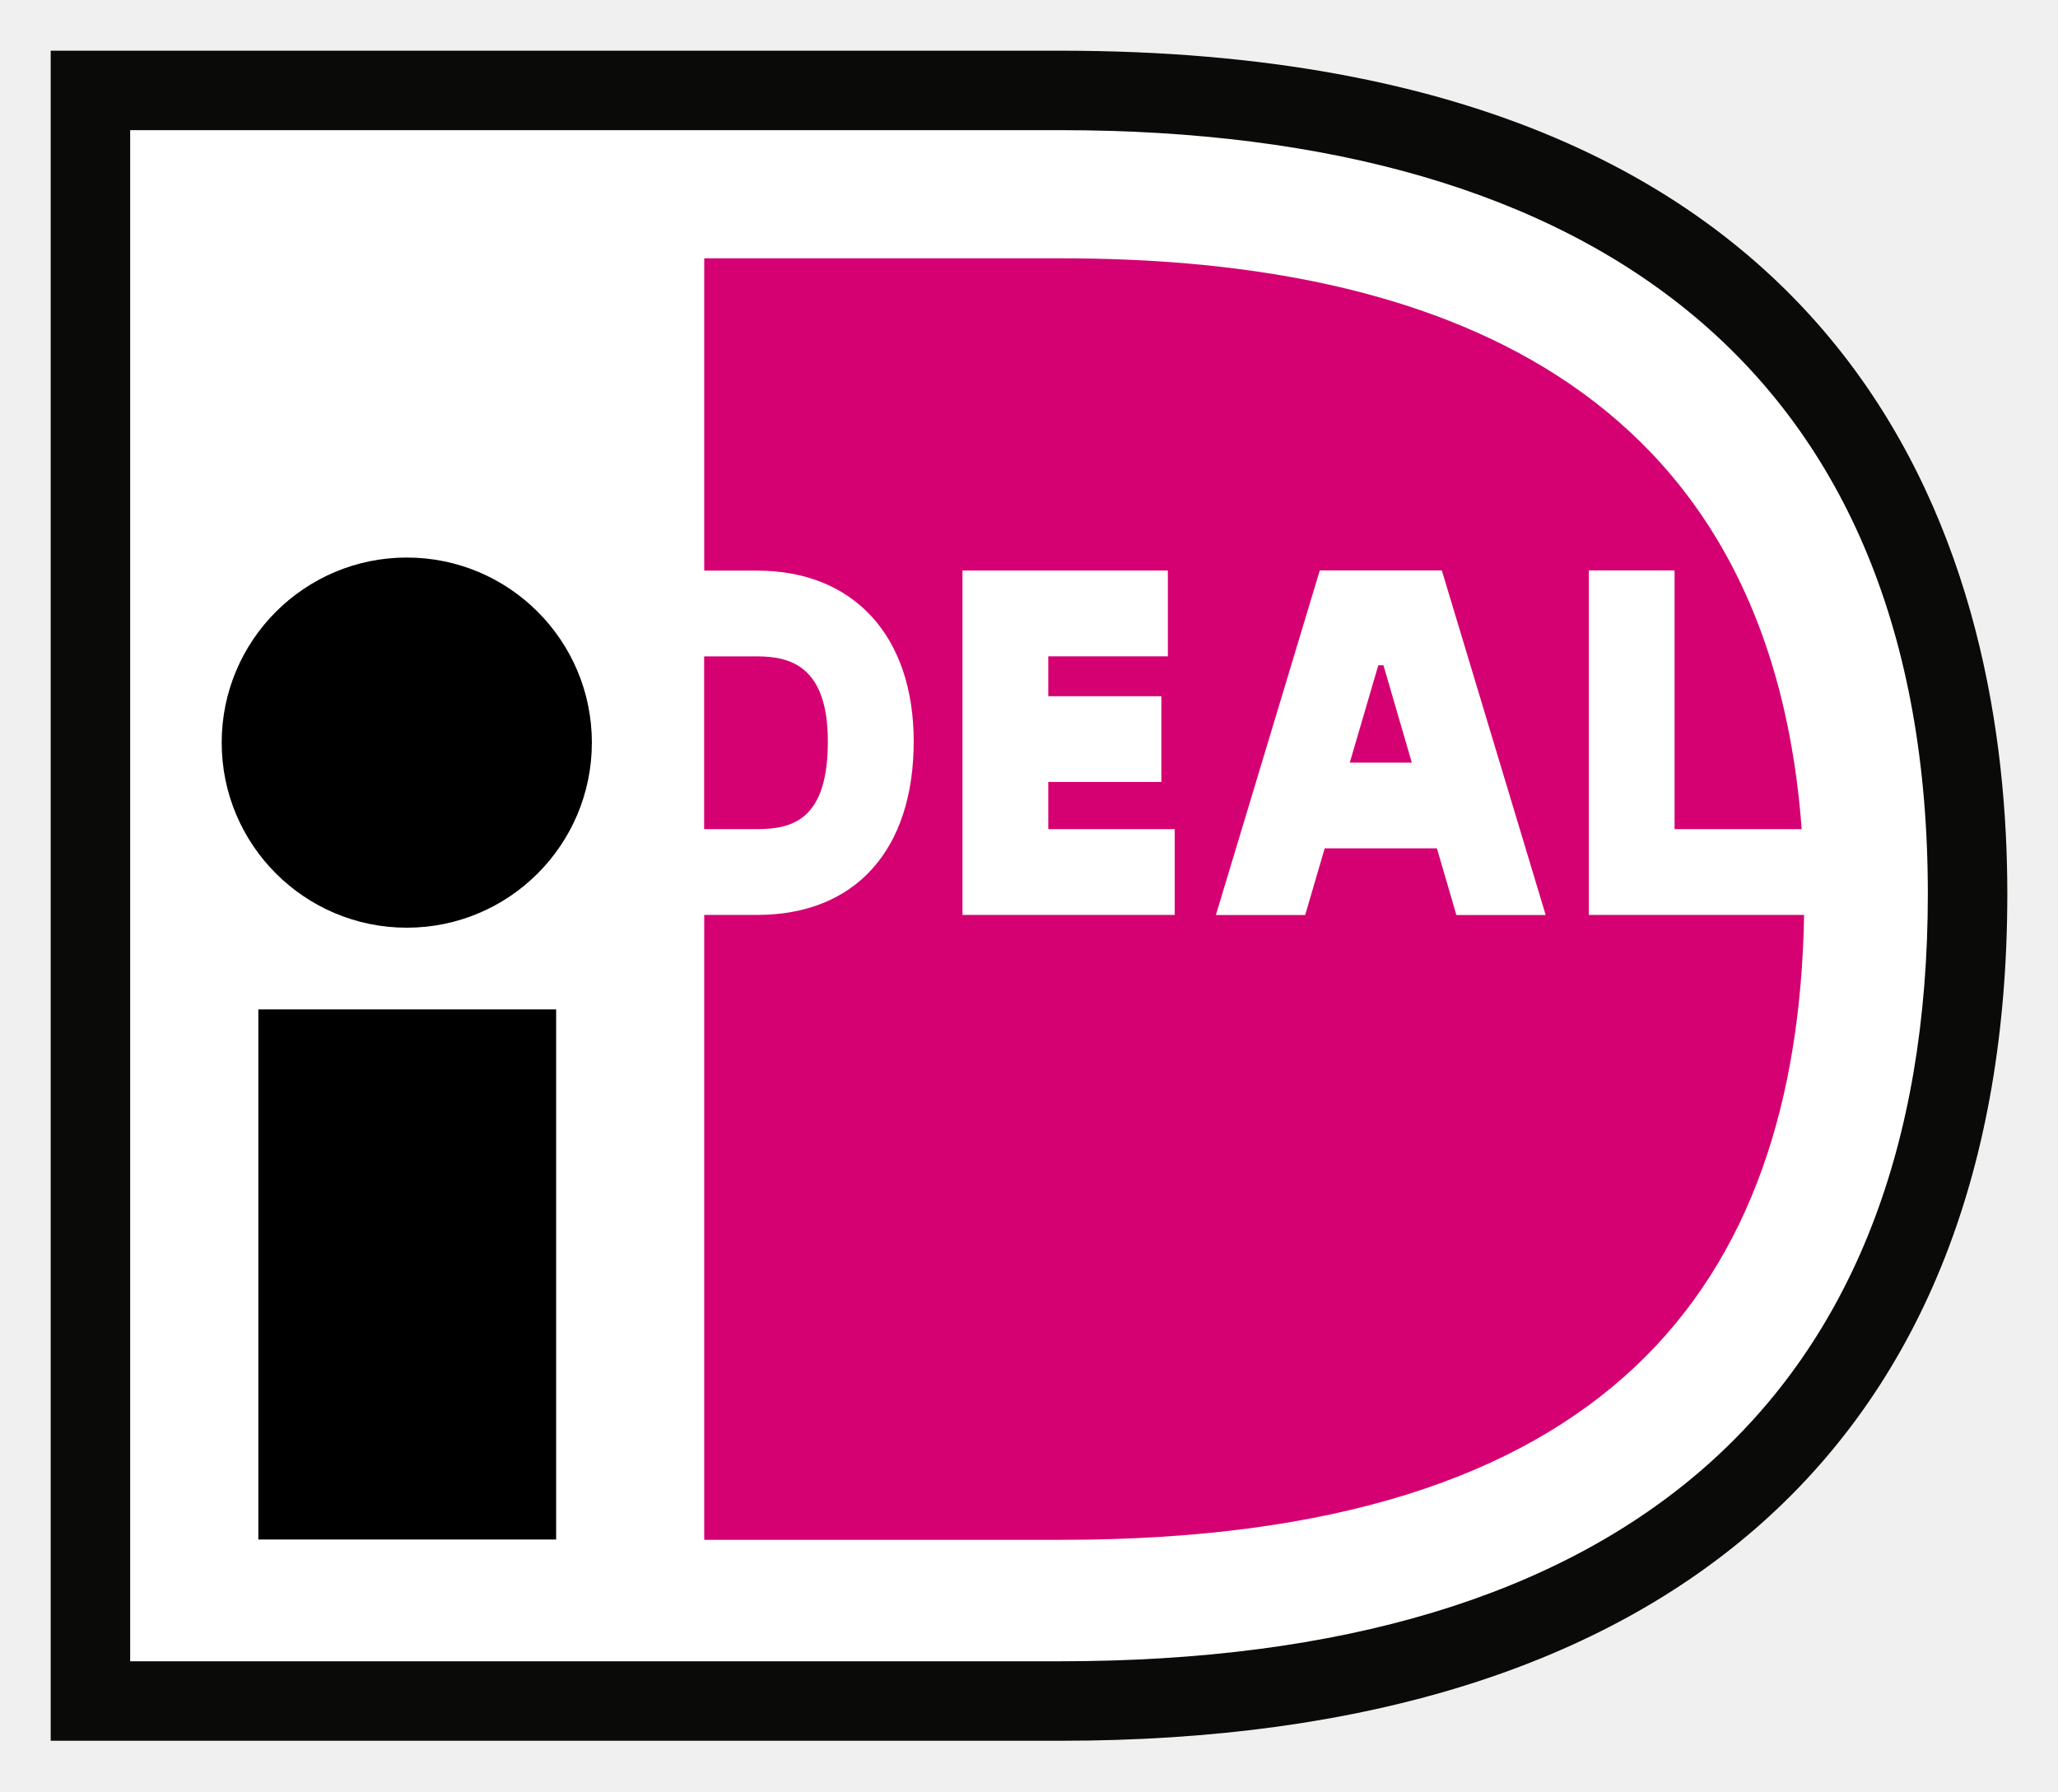
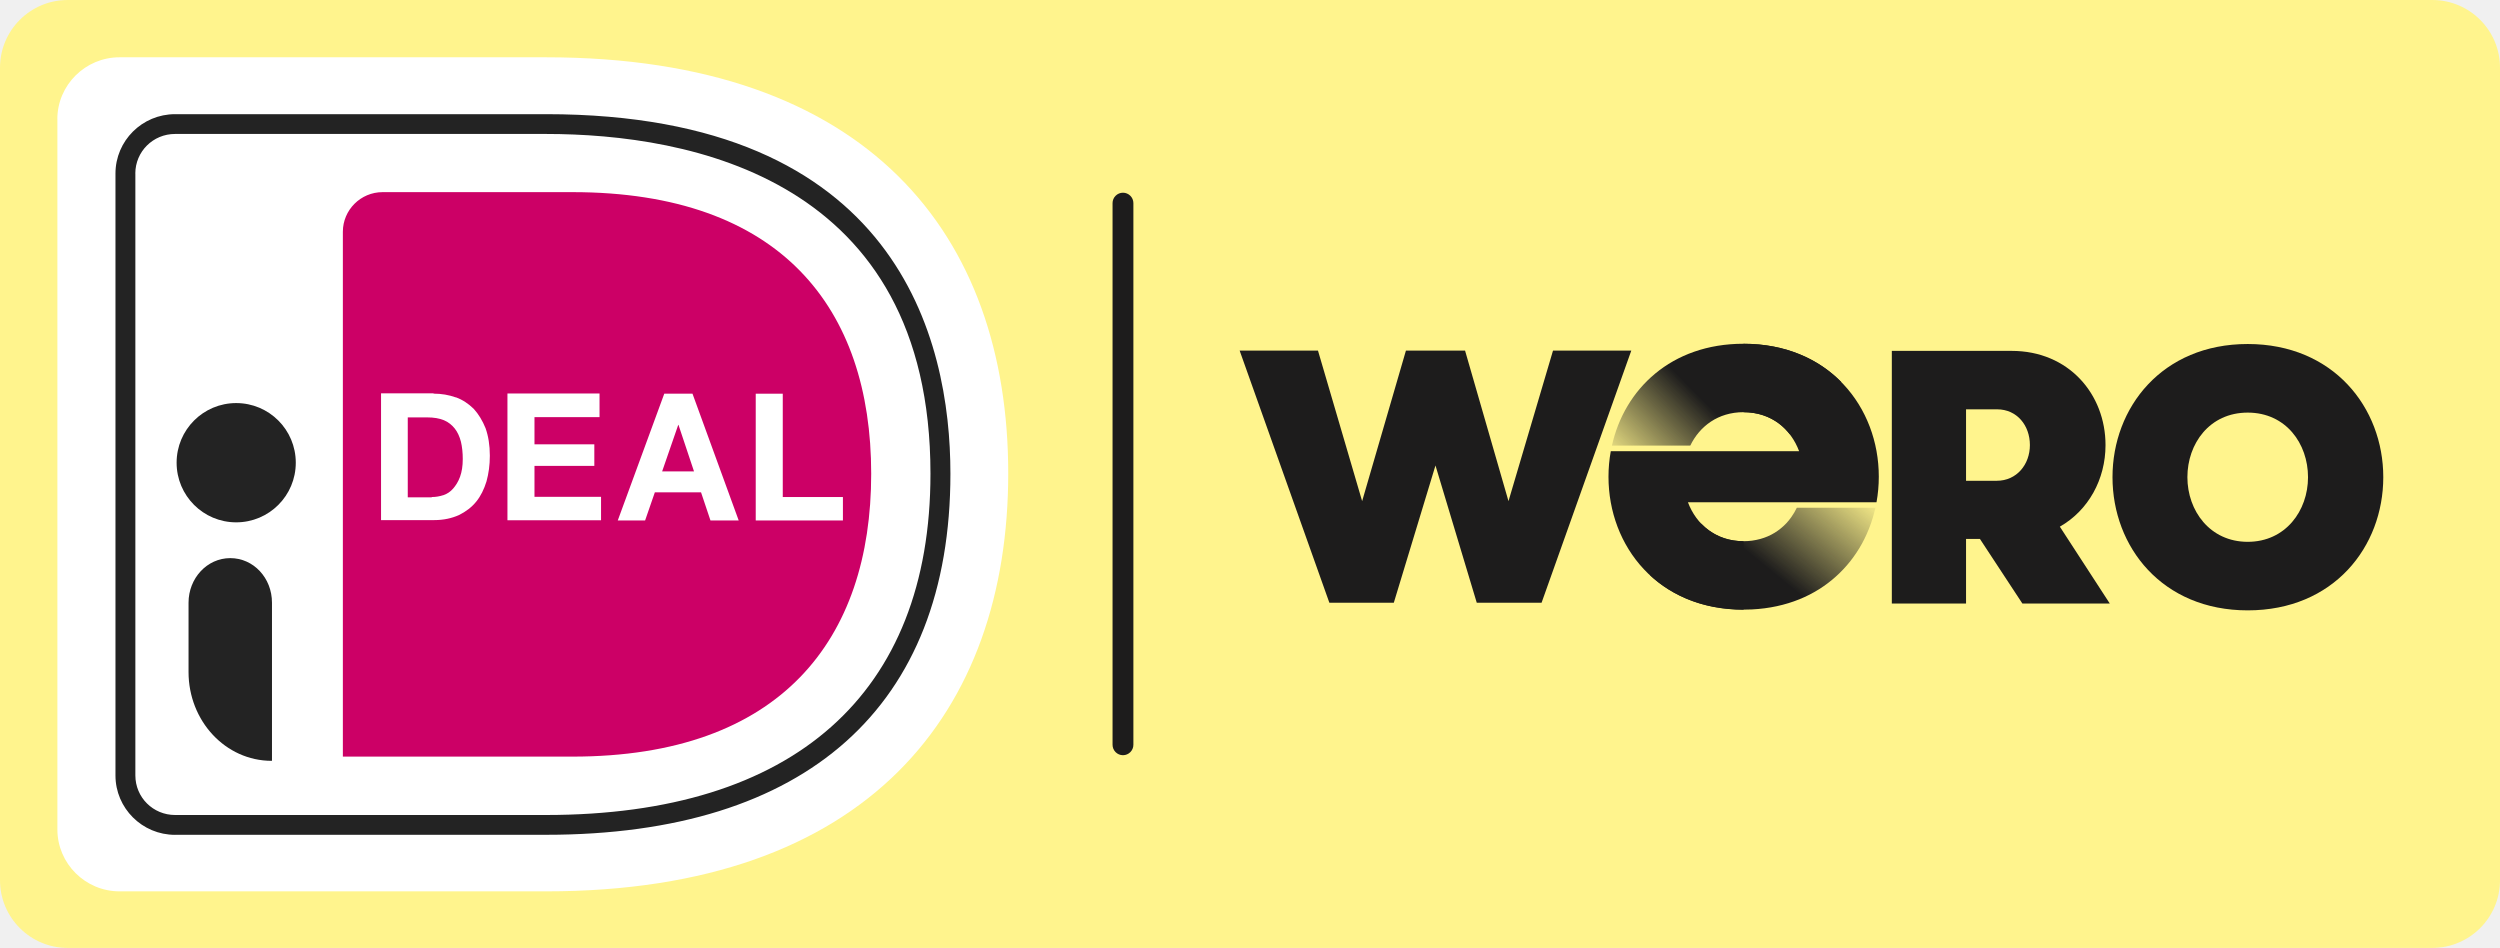
- <svg xmlns="http://www.w3.org/2000/svg" viewBox="-4.064 -4.064 164.952 143.597">
-   <path style="fill:#fff" d="M112.393 7.558 87.467 5.467 3.726 4.207v128.855h89.388l29.787-8.101 20.277-17.577 9.918-27.648V47.794L138.264 22.13z" />
-   <path d="M6.37 6.37v122.727h74.565c45.026 0 69.52-20.974 69.52-61.52 0-41.669-26.55-61.208-69.52-61.208H6.37zM80.936 0c66.03 0 75.89 42.342 75.89 67.576 0 43.782-26.95 67.893-75.89 67.893H0V0h80.935Z" style="fill:#0a0b09" />
-   <path d="M52.373 48.548v13.849h4.25c2.946 0 5.666-.852 5.666-7.033 0-6.041-3.027-6.815-5.665-6.815h-4.25zm70.906-6.887h6.876v20.736h10.189c-2.795-37.626-32.394-45.755-59.29-45.755H52.38v25.033h4.245c7.738 0 12.546 5.248 12.546 13.689 0 8.71-4.692 13.908-12.546 13.908h-4.245v50.09h28.676c43.729 0 58.947-20.308 59.484-50.09h-17.26V41.66zm-19.157 15.406h4.974l-2.274-7.805h-.413l-2.287 7.805zM93.392 69.28l8.327-27.62h9.782l8.324 27.62h-7.158l-1.56-5.343h-8.994l-1.565 5.343h-7.156zm-3.302-6.883v6.875H73.08V41.67h16.461v6.873h-9.584v3.2h9.064v6.87h-9.064v3.783H90.09z" style="fill:#d50172" />
-   <path d="M43.375 55.46c0 8.194-6.64 14.837-14.834 14.837-8.19 0-14.836-6.643-14.836-14.837 0-8.188 6.646-14.834 14.836-14.834 8.195 0 14.834 6.646 14.834 14.834m-26.733 63.879h23.87V76.847h-23.87z" />
+ <svg xmlns="http://www.w3.org/2000/svg" id="Layer_1" data-name="Layer 1" viewBox="0 0 480 182">
+   <defs>
+     <style>
+       .cls-1 {
+         fill: url(#linear-gradient);
+       }
+ 
+       .cls-1, .cls-2, .cls-3, .cls-4, .cls-5, .cls-6, .cls-7, .cls-8, .cls-9 {
+         stroke-width: 0px;
+       }
+ 
+       .cls-2, .cls-3 {
+         fill-rule: evenodd;
+       }
+ 
+       .cls-2, .cls-6 {
+         fill: #232323;
+       }
+ 
+       .cls-3, .cls-8 {
+         fill: #fff;
+       }
+ 
+       .cls-4 {
+         fill: url(#linear-gradient-2);
+       }
+ 
+       .cls-5 {
+         fill: #1d1c1c;
+       }
+ 
+       .cls-7 {
+         fill: #c06;
+       }
+ 
+       .cls-9 {
+         fill: #fff48d;
+       }
+     </style>
+     <linearGradient id="linear-gradient" x1="352.72" y1="95.3" x2="330.2" y2="67.73" gradientTransform="translate(0 184) scale(1 -1)" gradientUnits="userSpaceOnUse">
+       <stop offset=".02" stop-color="#1d1c1c" stop-opacity="0" />
+       <stop offset=".68" stop-color="#1d1c1c" />
+     </linearGradient>
+     <linearGradient id="linear-gradient-2" x1="313.44" y1="89.45" x2="336.52" y2="112.26" gradientTransform="translate(0 184) scale(1 -1)" gradientUnits="userSpaceOnUse">
+       <stop offset=".02" stop-color="#1d1c1c" stop-opacity="0" />
+       <stop offset=".68" stop-color="#1d1c1c" />
+     </linearGradient>
+   </defs>
+   <rect class="cls-9" x="0" width="480" height="182" rx="13" ry="13" />
+   <g>
+     <path class="cls-8" d="M11.02,22.87v136.4c0,6.53,5.37,11.87,11.93,11.87h81.89c61.91,0,88.74-34.49,88.74-80.25S166.74,11,104.83,11H22.94c-6.56,0-11.93,5.34-11.93,11.87Z" />
+     <path class="cls-7" d="M65.83,44.48v100.79h44.07c40.02,0,57.37-22.5,57.37-54.31s-17.36-54.07-57.37-54.07h-36.44c-4.23,0-7.63,3.44-7.63,7.6Z" />
+     <path class="cls-2" d="M33.62,160.28h71.21c50.04,0,77.65-24.63,77.65-69.33,0-25.76-10.08-69.03-77.65-69.03H33.62c-6.32,0-11.45,5.1-11.45,11.4v115.57c0,6.29,5.13,11.4,11.45,11.4ZM25.98,33.32c0-4.21,3.4-7.6,7.63-7.6h71.21c27.55,0,73.83,8.49,73.83,65.23,0,42.26-26.24,65.53-73.83,65.53H33.62c-4.23,0-7.63-3.38-7.63-7.6V33.32Z" />
+     <path class="cls-3" d="M87.51,76.3c-1.34-.48-2.74-.72-4.26-.72v-.06h-10.09v24.34h10.21c1.81,0,3.38-.36,4.73-.96,1.34-.66,2.45-1.5,3.33-2.58.88-1.08,1.52-2.4,1.98-3.9.41-1.5.64-3.12.64-4.92,0-2.04-.29-3.78-.82-5.28-.58-1.44-1.34-2.7-2.27-3.72-.99-.96-2.1-1.74-3.44-2.22ZM85.12,95.07c-.76.24-1.46.36-2.22.36v.06h-4.61v-15.35h3.73c1.28,0,2.33.18,3.21.54.88.36,1.58.96,2.1,1.62.52.66.93,1.56,1.17,2.52.23.96.35,2.1.35,3.3,0,1.38-.18,2.46-.52,3.42-.35.96-.82,1.68-1.34,2.28-.52.6-1.17,1.02-1.87,1.26Z" />
+     <path class="cls-8" d="M115.11,75.59v4.5h-12.49v5.22h11.49v4.14h-11.49v5.94h12.78v4.5h-17.97v-24.34h17.68v.06Z" />
+     <path class="cls-3" d="M141.83,99.93l-8.87-24.34h-5.42l-8.93,24.34h5.25l1.87-5.4h8.87l1.81,5.4h5.43ZM130.27,81.58l2.98,8.93h-6.12l3.09-8.93h.06Z" />
+     <path class="cls-8" d="M150.29,75.58v19.85h11.55v4.5h-16.74v-24.34h5.19Z" />
+     <path class="cls-6" d="M45.35,100.29c6.32,0,11.44-5.12,11.44-11.45s-5.12-11.45-11.44-11.45-11.44,5.12-11.44,11.45,5.12,11.45,11.44,11.45Z" />
+     <path class="cls-6" d="M52.16,146.08c-8.86,0-15.96-7.65-15.96-17.05v-13.31c0-4.7,3.55-8.56,8.01-8.56s8.01,3.8,8.01,8.56v30.36h-.06Z" />
+   </g>
+   <g>
+     <path class="cls-5" d="M405.6,91.62c0-13.38,9.52-25.57,25.96-25.57s26.03,12.2,26.03,25.57-9.52,25.57-26.03,25.57c-16.44,0-25.96-12.2-25.96-25.57ZM443.14,91.62c0-6.45-4.25-12.4-11.58-12.4s-11.58,5.96-11.58,12.4,4.32,12.41,11.58,12.41,11.58-5.96,11.58-12.41Z" />
+     <path class="cls-5" d="M395.49,101.12c5.48-3.12,8.77-9.08,8.77-15.66,0-9.77-7.06-18.09-18.02-18.09h-23.01v48.51h14.25v-12.4h2.67l8.15,12.4h16.78l-9.59-14.76ZM383.37,92.31h-5.89v-13.72h5.96c3.84,0,6.3,3.12,6.3,6.86s-2.54,6.86-6.37,6.86Z" />
+     <path class="cls-5" d="M298.18,67.31l-8.55,28.91-8.34-28.91h-11.35l-8.41,28.91-8.48-28.91h-15.04l17.23,48.42h12.37l8-26.36,7.93,26.36h12.44l17.23-48.42h-15.04Z" />
+     <path class="cls-5" d="M334.78,103.91h-.03c-5.33,0-9.07-3.22-10.67-7.48h36.21c.29-1.6.44-3.24.44-4.9,0-13.34-9.49-25.51-25.95-25.52v13.14c5.36.01,9.06,3.23,10.65,7.48h-36.16c-.29,1.6-.44,3.24-.44,4.9,0,13.35,9.5,25.53,25.91,25.53h.03v-13.15Z" />
+     <path class="cls-1" d="M334.75,117.05c.56,0,1.11-.02,1.65-.04,3.33-.17,6.36-.85,9.06-1.94,2.7-1.09,5.07-2.6,7.08-4.42,2.02-1.82,3.68-3.95,4.97-6.3,1.17-2.14,2.03-4.45,2.57-6.86h-15.09c-.31.64-.67,1.26-1.08,1.83-.56.79-1.22,1.5-1.97,2.11-.75.62-1.59,1.14-2.51,1.54-.92.4-1.93.68-3.02.83-.53.07-1.08.11-1.65.11-3.39,0-6.14-1.31-8.11-3.36l-9.81,9.92c4.36,4.03,10.41,6.57,17.91,6.57Z" />
+     <path class="cls-4" d="M334.75,66c-13.92,0-22.87,8.76-25.26,19.56h15.04c1.8-3.72,5.34-6.42,10.22-6.42,3.89,0,6.91,1.68,8.88,4.22l9.9-10.01c-4.42-4.48-10.78-7.35-18.77-7.35Z" />
+   </g>
+   <path class="cls-5" d="M215.61,145c-1.1,0-2-.9-2-2V39c0-1.1.9-2,2-2s2,.9,2,2v104c0,1.1-.9,2-2,2Z" />
</svg>
